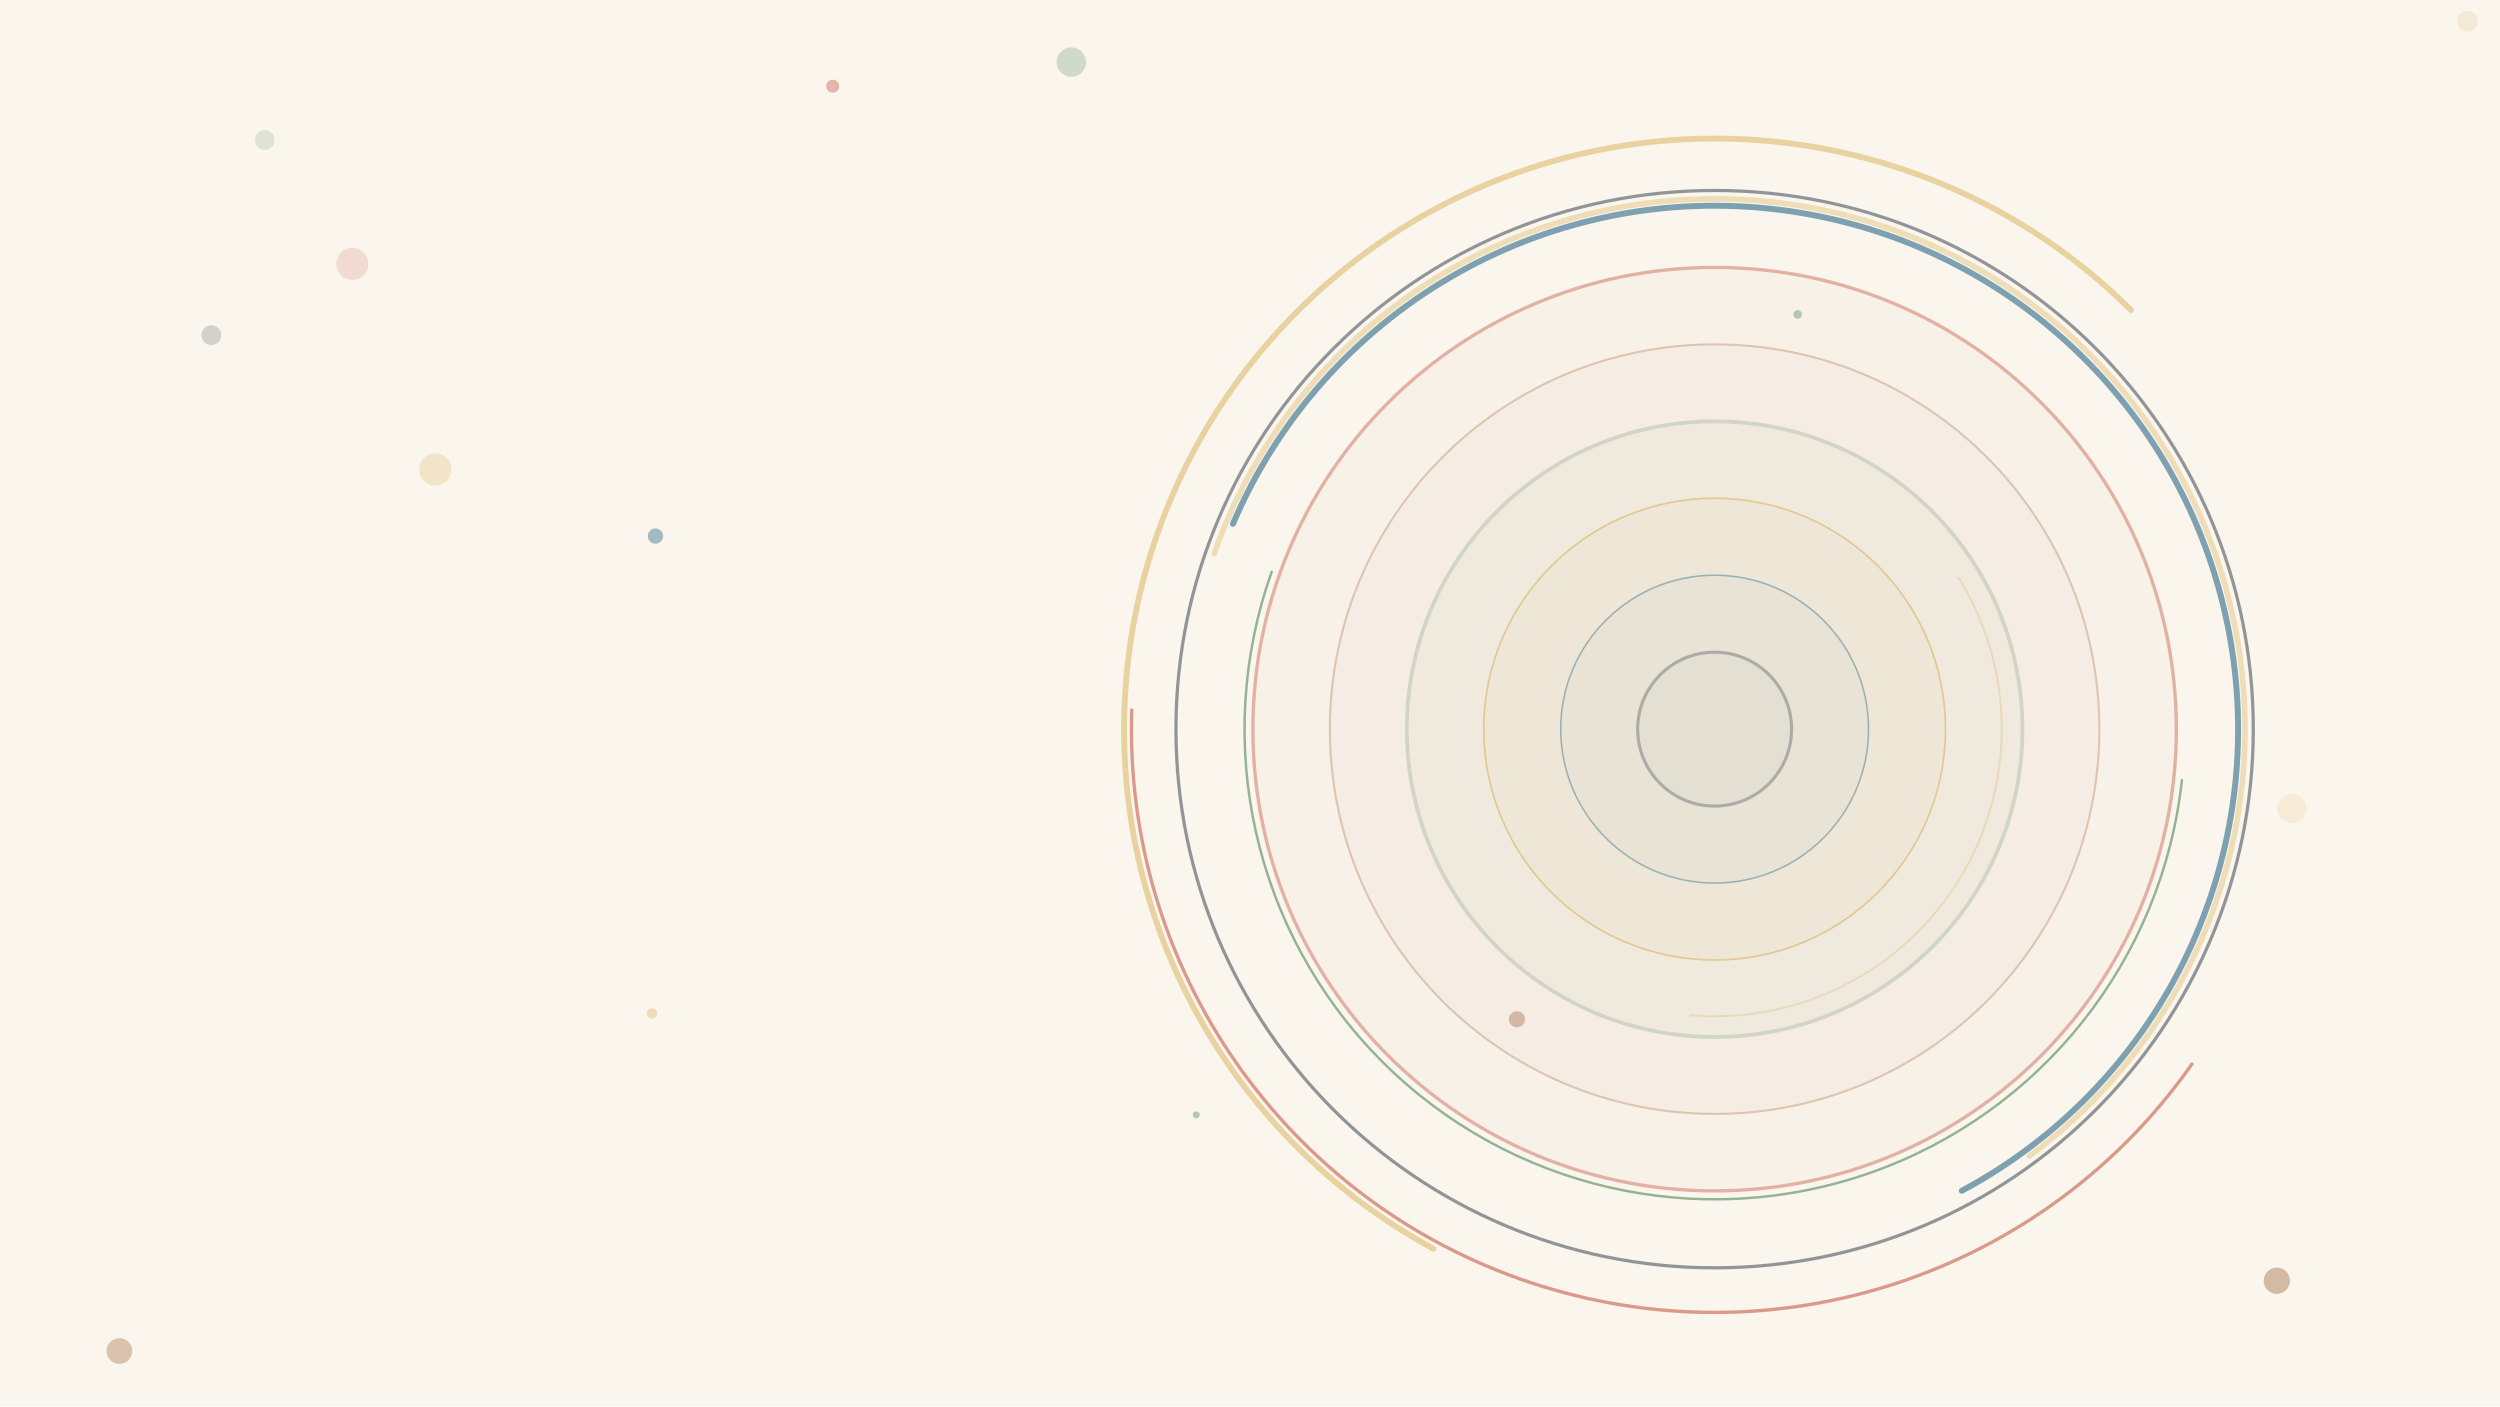
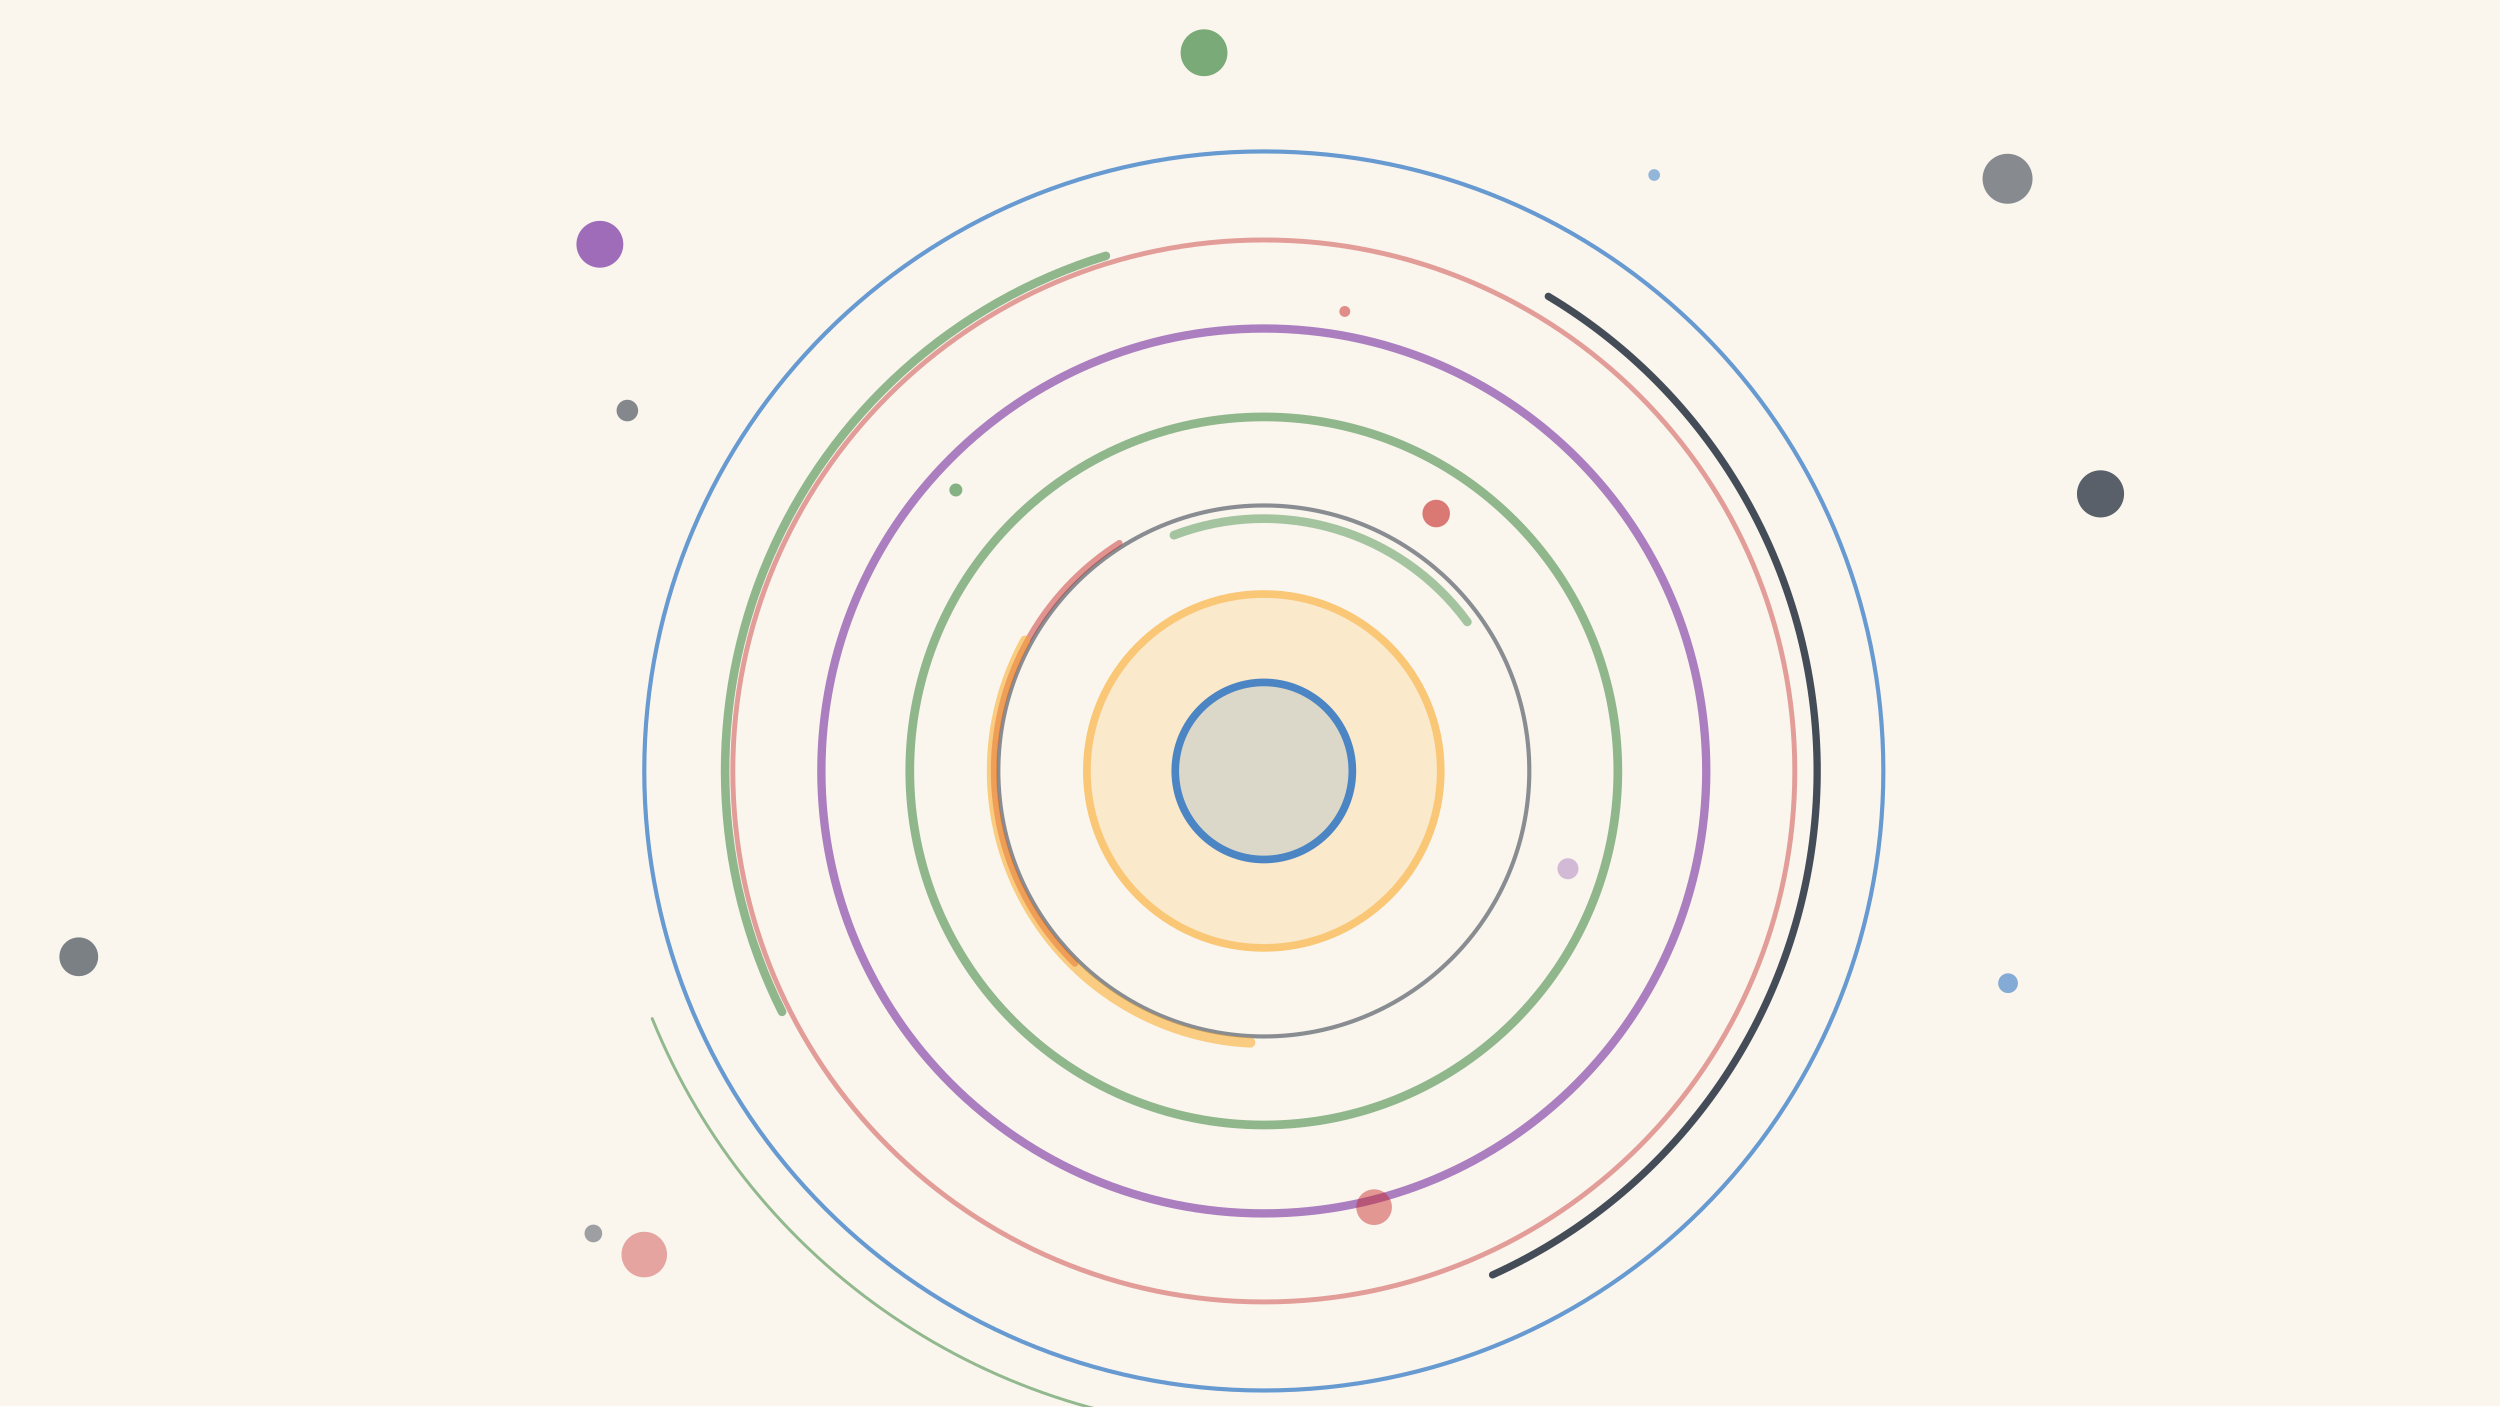
<svg xmlns="http://www.w3.org/2000/svg" viewBox="0 0 1920 1080" width="1920" height="1080">
  <rect width="1920" height="1080" fill="#FAF6EE" />
-   <circle cx="1316.831" cy="559.983" r="413.7" fill="none" fill-opacity="0.00" stroke="#0A1628" stroke-width="2.5" opacity="0.43" />
-   <circle cx="1316.831" cy="559.983" r="354.6" fill="#B7311A" fill-opacity="0.07" stroke="#B7311A" stroke-width="2.6" opacity="0.35" />
-   <circle cx="1316.831" cy="559.983" r="295.5" fill="#8B4513" fill-opacity="0.11" stroke="#8B4513" stroke-width="1.6" opacity="0.26" />
-   <circle cx="1316.831" cy="559.983" r="236.4" fill="#2B7038" fill-opacity="0.15" stroke="#2B7038" stroke-width="2.9" opacity="0.18" />
-   <circle cx="1316.831" cy="559.983" r="177.3" fill="#D4A843" fill-opacity="0.09" stroke="#D4A843" stroke-width="1.3" opacity="0.50" />
-   <circle cx="1316.831" cy="559.983" r="118.2" fill="#1B5E80" fill-opacity="0.06" stroke="#1B5E80" stroke-width="1.2" opacity="0.40" />
-   <circle cx="1316.831" cy="559.983" r="59.1" fill="#0A1628" fill-opacity="0.06" stroke="#0A1628" stroke-width="2.4" opacity="0.27" />
-   <path d="M 1675.7 599.2 A 361.0 361.0 0 1 1 976.7 439.1" fill="none" stroke="#2B7038" stroke-width="1.9" opacity="0.50" stroke-linecap="round" />
-   <path d="M 1100.8 959.0 A 453.7 453.7 0 1 1 1636.6 238.1" fill="none" stroke="#D4A843" stroke-width="4.5" opacity="0.46" stroke-linecap="round" />
-   <path d="M 932.5 425.2 A 407.3 407.3 0 1 1 1558.6 887.8" fill="none" stroke="#D4A843" stroke-width="4.3" opacity="0.32" stroke-linecap="round" />
-   <path d="M 1504.2 443.6 A 220.6 220.6 0 0 1 1298.0 779.7" fill="none" stroke="#D4A843" stroke-width="1.5" opacity="0.24" stroke-linecap="round" />
-   <path d="M 946.9 402.3 A 402.1 402.1 0 1 1 1506.7 914.5" fill="none" stroke="#1B5E80" stroke-width="4.6" opacity="0.56" stroke-linecap="round" />
-   <path d="M 1683.4 817.2 A 447.8 447.8 0 0 1 869.2 545.3" fill="none" stroke="#B7311A" stroke-width="2.6" opacity="0.47" stroke-linecap="round" />
-   <circle cx="822.8" cy="47.7" r="11.3" fill="#2B7038" opacity="0.21" />
-   <circle cx="203.3" cy="107.5" r="7.6" fill="#2B7038" opacity="0.14" />
-   <circle cx="500.8" cy="778.3" r="4.0" fill="#D4A843" opacity="0.33" />
-   <circle cx="1760.2" cy="620.9" r="11.3" fill="#D4A843" opacity="0.14" />
-   <circle cx="1165.0" cy="782.8" r="6.2" fill="#8B4513" opacity="0.31" />
-   <circle cx="91.7" cy="1037.6" r="9.9" fill="#8B4513" opacity="0.29" />
-   <circle cx="639.5" cy="66.2" r="5.0" fill="#B7311A" opacity="0.33" />
-   <circle cx="334.3" cy="360.6" r="12.4" fill="#D4A843" opacity="0.23" />
-   <circle cx="918.7" cy="856.2" r="2.7" fill="#2B7038" opacity="0.34" />
-   <circle cx="270.6" cy="202.7" r="12.3" fill="#B7311A" opacity="0.14" />
-   <circle cx="162.3" cy="257.4" r="7.6" fill="#0A1628" opacity="0.17" />
-   <circle cx="1380.6" cy="241.5" r="3.3" fill="#2B7038" opacity="0.33" />
-   <circle cx="1748.6" cy="983.6" r="10.1" fill="#8B4513" opacity="0.34" />
-   <circle cx="503.4" cy="411.7" r="5.9" fill="#1B5E80" opacity="0.39" />
-   <circle cx="1895.0" cy="16.4" r="8.0" fill="#D4A843" opacity="0.16" />
+   <circle cx="970.608" cy="592.095" r="475.8" fill="none" fill-opacity="0.00" stroke="#1565C0" stroke-width="3.2" opacity="0.64" />
+   <circle cx="970.608" cy="592.095" r="407.8" fill="none" fill-opacity="0.00" stroke="#C62828" stroke-width="3.8" opacity="0.43" />
+   <circle cx="970.608" cy="592.095" r="339.8" fill="none" fill-opacity="0.00" stroke="#6A1B9A" stroke-width="6.4" opacity="0.55" />
+   <circle cx="970.608" cy="592.095" r="271.9" fill="none" fill-opacity="0.00" stroke="#2E7D32" stroke-width="6.7" opacity="0.52" />
+   <circle cx="970.608" cy="592.095" r="203.9" fill="none" fill-opacity="0.00" stroke="#0A1628" stroke-width="3.2" opacity="0.47" />
+   <circle cx="970.608" cy="592.095" r="135.9" fill="#F9A825" fill-opacity="0.29" stroke="#F9A825" stroke-width="5.9" opacity="0.60" />
+   <circle cx="970.608" cy="592.095" r="68.0" fill="#1565C0" fill-opacity="0.17" stroke="#1565C0" stroke-width="5.9" opacity="0.76" />
+   <path d="M 600.6 777.1 A 413.7 413.7 0 0 1 849.3 196.5" fill="none" stroke="#2E7D32" stroke-width="6.6" opacity="0.52" stroke-linecap="round" />
+   <path d="M 825.5 740.0 A 207.2 207.2 0 0 1 859.7 417.1" fill="none" stroke="#C62828" stroke-width="4.9" opacity="0.48" stroke-linecap="round" />
+   <path d="M 901.6 411.0 A 193.8 193.8 0 0 1 1126.9 477.6" fill="none" stroke="#2E7D32" stroke-width="6.7" opacity="0.42" stroke-linecap="round" />
+   <path d="M 960.2 800.7 A 208.9 208.9 0 0 1 787.3 492.0" fill="none" stroke="#F9A825" stroke-width="7.8" opacity="0.54" stroke-linecap="round" />
+   <path d="M 1189.1 227.6 A 425.0 425.0 0 0 1 1146.3 979.1" fill="none" stroke="#0A1628" stroke-width="5.6" opacity="0.76" stroke-linecap="round" />
+   <path d="M 966.6 1098.8 A 506.7 506.7 0 0 1 500.9 782.3" fill="none" stroke="#2E7D32" stroke-width="2.3" opacity="0.51" stroke-linecap="round" />
+   <circle cx="1270.4" cy="134.4" r="4.5" fill="#1565C0" opacity="0.45" />
+   <circle cx="460.7" cy="187.6" r="18.0" fill="#6A1B9A" opacity="0.63" />
+   <circle cx="1613.2" cy="379.3" r="18.1" fill="#0A1628" opacity="0.67" />
+   <circle cx="1204.2" cy="667.2" r="8.1" fill="#6A1B9A" opacity="0.28" />
+   <circle cx="1032.8" cy="239.2" r="4.2" fill="#C62828" opacity="0.51" />
+   <circle cx="924.7" cy="40.5" r="18.0" fill="#2E7D32" opacity="0.63" />
+   <circle cx="734.1" cy="376.3" r="5.0" fill="#2E7D32" opacity="0.57" />
+   <circle cx="1542.2" cy="755.1" r="7.6" fill="#1565C0" opacity="0.52" />
+   <circle cx="455.7" cy="947.3" r="6.8" fill="#0A1628" opacity="0.39" />
+   <circle cx="1541.8" cy="137.3" r="19.2" fill="#0A1628" opacity="0.48" />
+   <circle cx="481.8" cy="315.3" r="8.3" fill="#0A1628" opacity="0.49" />
+   <circle cx="1055.3" cy="927.1" r="13.7" fill="#C62828" opacity="0.46" />
+   <circle cx="494.8" cy="963.5" r="17.5" fill="#C62828" opacity="0.40" />
+   <circle cx="60.5" cy="734.8" r="14.9" fill="#0A1628" opacity="0.53" />
+   <circle cx="1103.0" cy="394.4" r="10.6" fill="#C62828" opacity="0.61" />
</svg>
